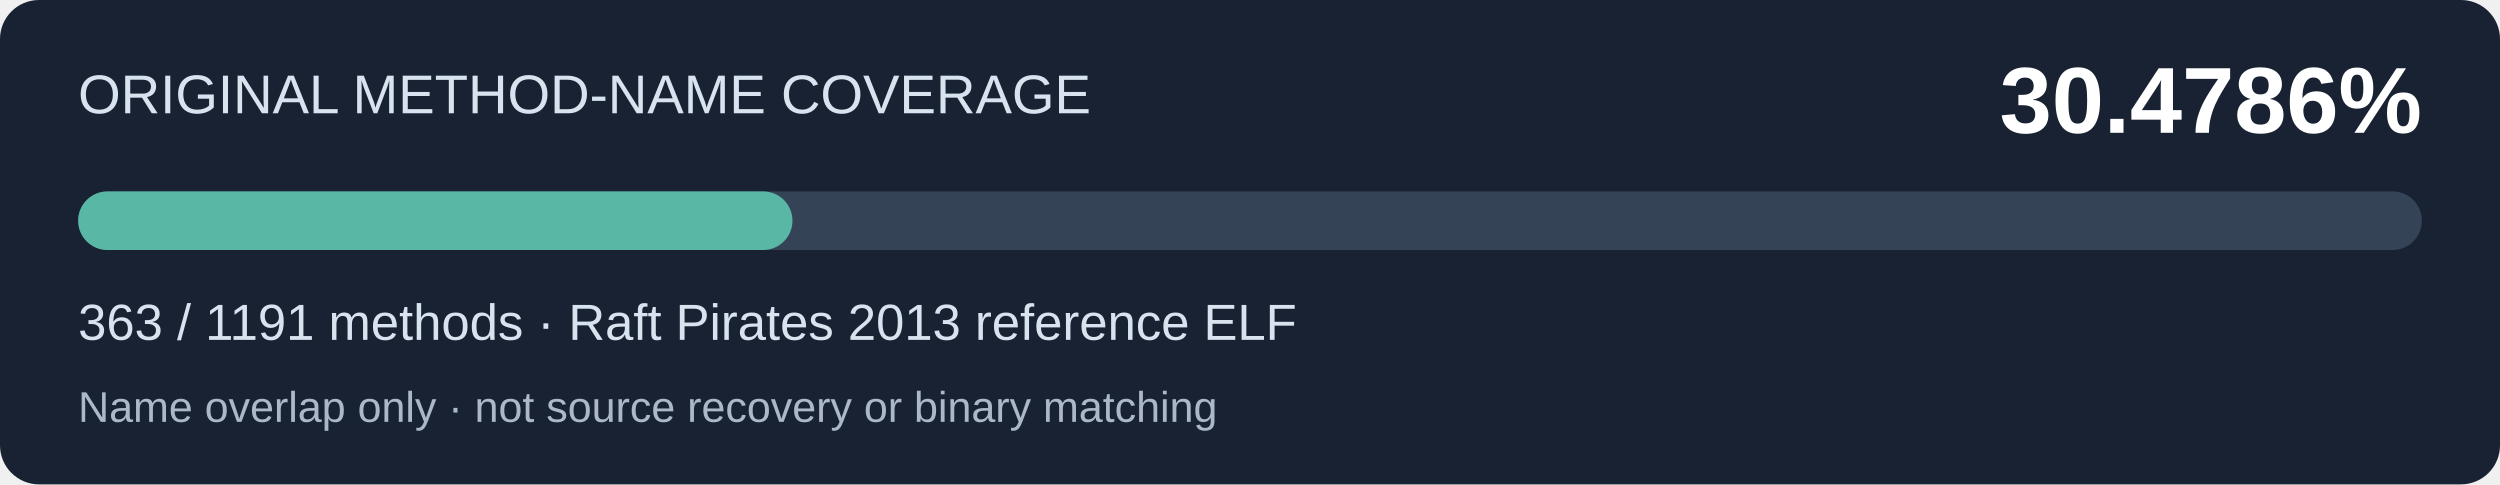
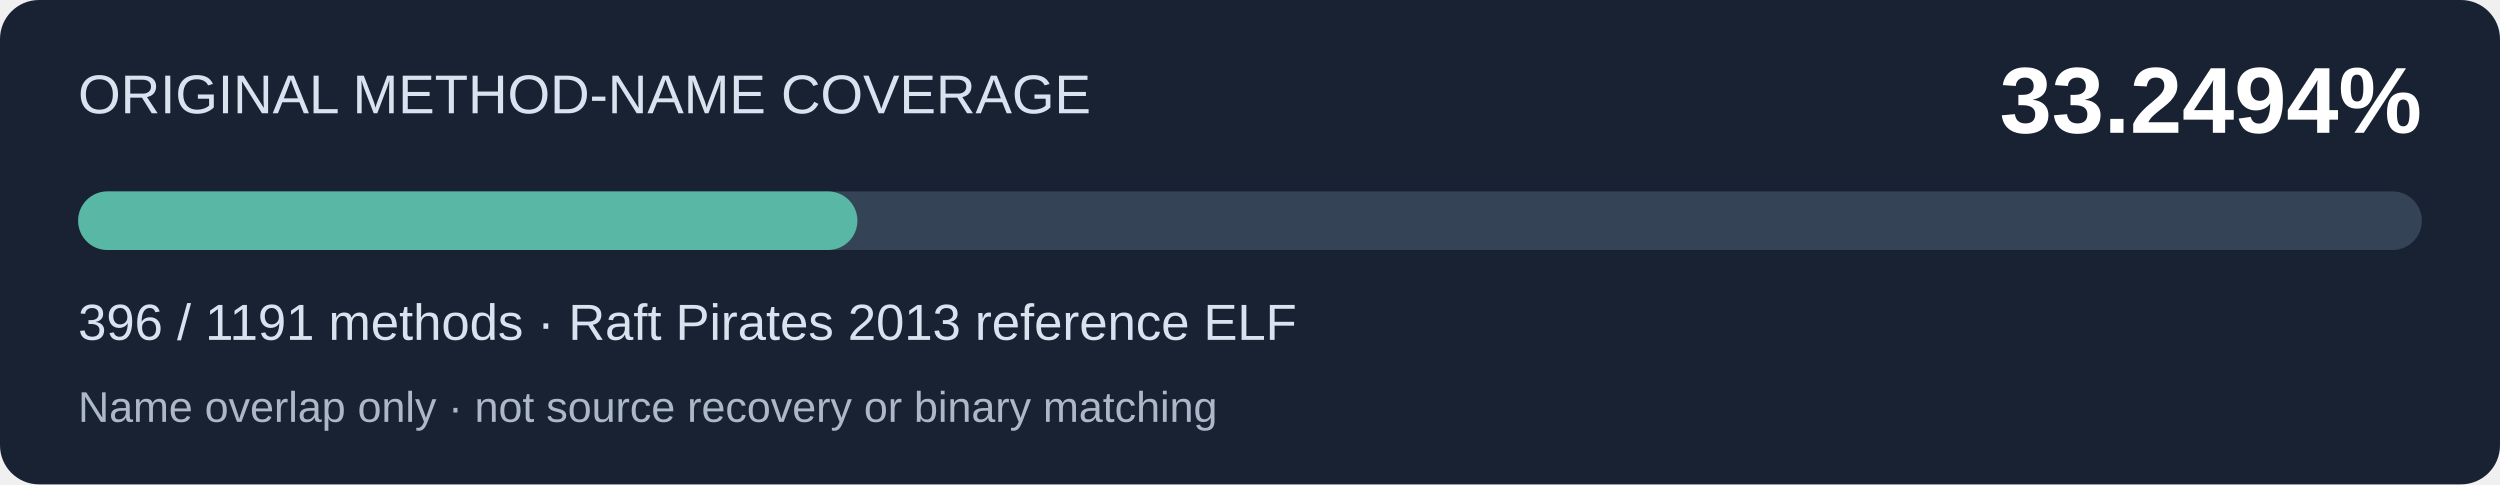
<svg xmlns="http://www.w3.org/2000/svg" width="640" height="124" viewBox="0 0 640 124" role="img" aria-labelledby="title description">
  <rect width="640" height="124" rx="10" fill="#182233" />
  <text x="20" y="29" fill="#d8e3ef" font-family="Verdana,Arial,sans-serif" font-size="14">ORIGINAL METHOD-NAME COVERAGE</text>
-   <text x="620" y="34" text-anchor="end" fill="#ffffff" font-family="Verdana,Arial,sans-serif" font-size="24" font-weight="bold">30.4786%</text>
+   <text x="620" y="34" text-anchor="end" fill="#ffffff" font-family="Verdana,Arial,sans-serif" font-size="24" font-weight="bold">33.2494%</text>
  <rect x="20" y="49" width="600" height="15" rx="7.5" fill="#354357" />
-   <rect x="20" y="49" width="182.871" height="15" rx="7.5" fill="#58b7a5" />
-   <text x="20" y="87" fill="#d8e3ef" font-family="Verdana,Arial,sans-serif" font-size="13">363 / 1191 methods · Raft Pirates 2013 reference ELF</text>
+   <rect x="20" y="49" width="199.496" height="15" rx="7.5" fill="#58b7a5" />
+   <text x="20" y="87" fill="#d8e3ef" font-family="Verdana,Arial,sans-serif" font-size="13">396 / 1191 methods · Raft Pirates 2013 reference ELF</text>
  <text x="20" y="108" fill="#acb8c8" font-family="Verdana,Arial,sans-serif" font-size="11">Name overlap only · not source recovery or binary matching</text>
</svg>
